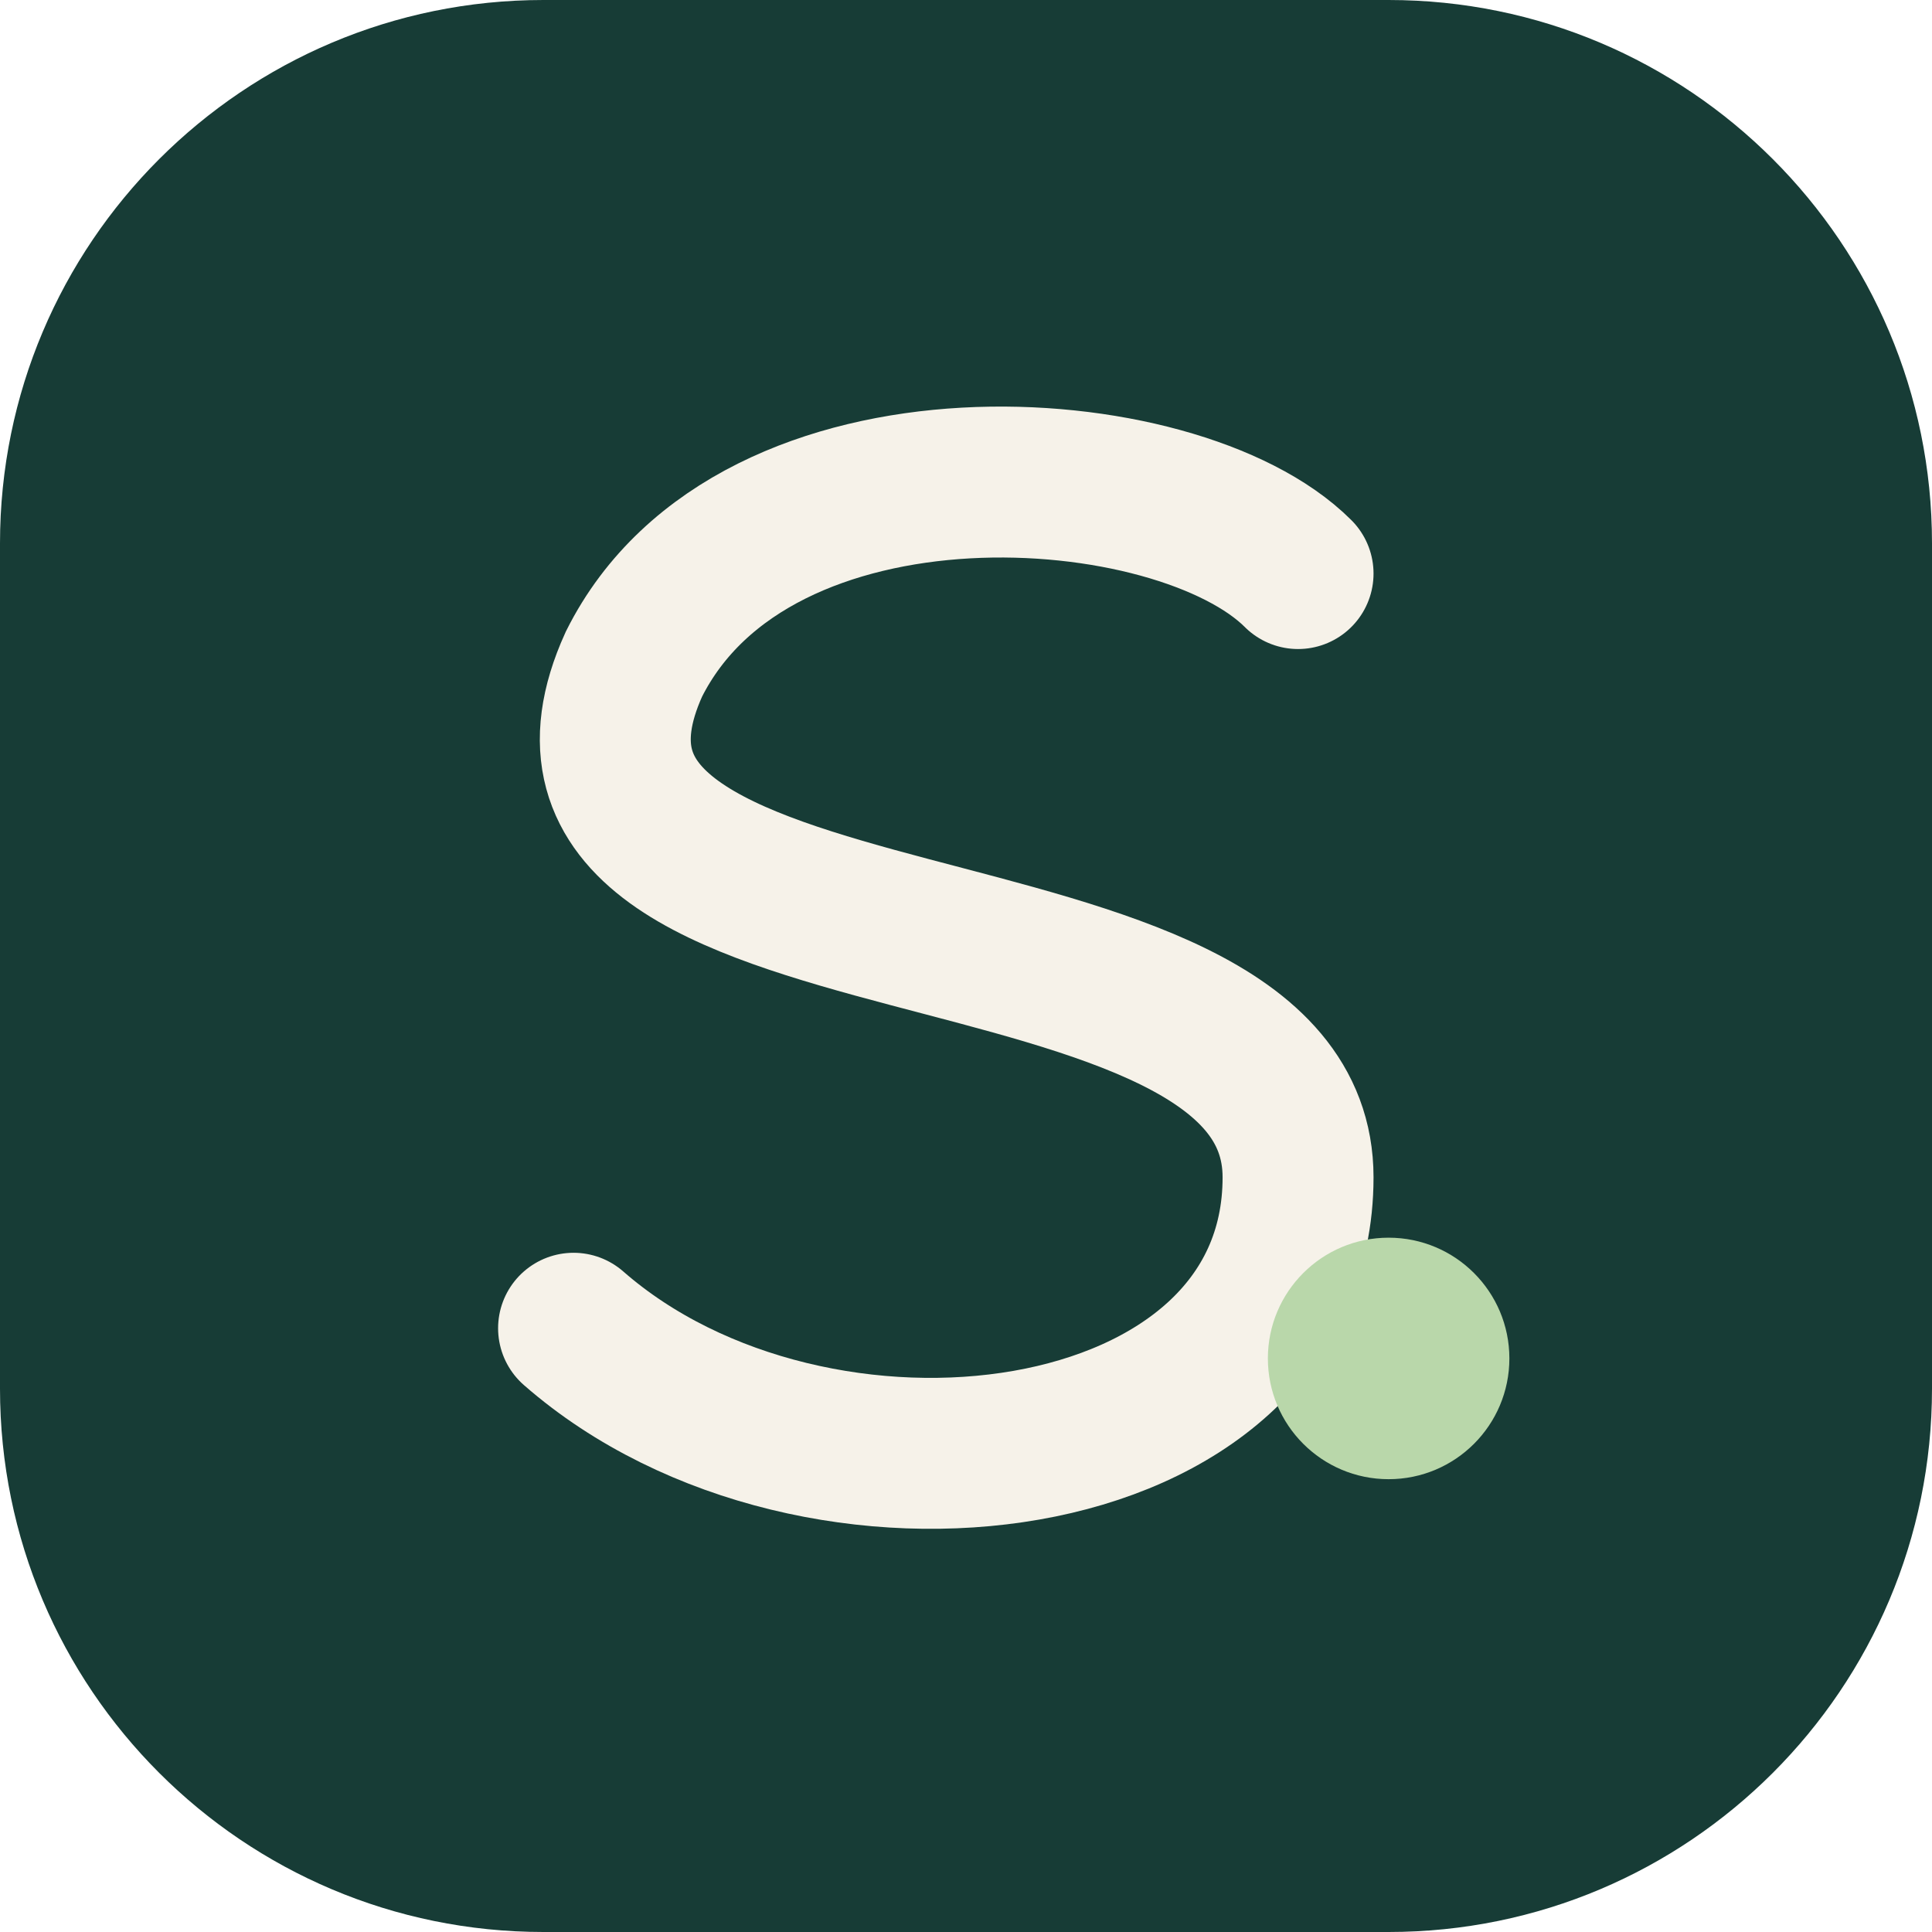
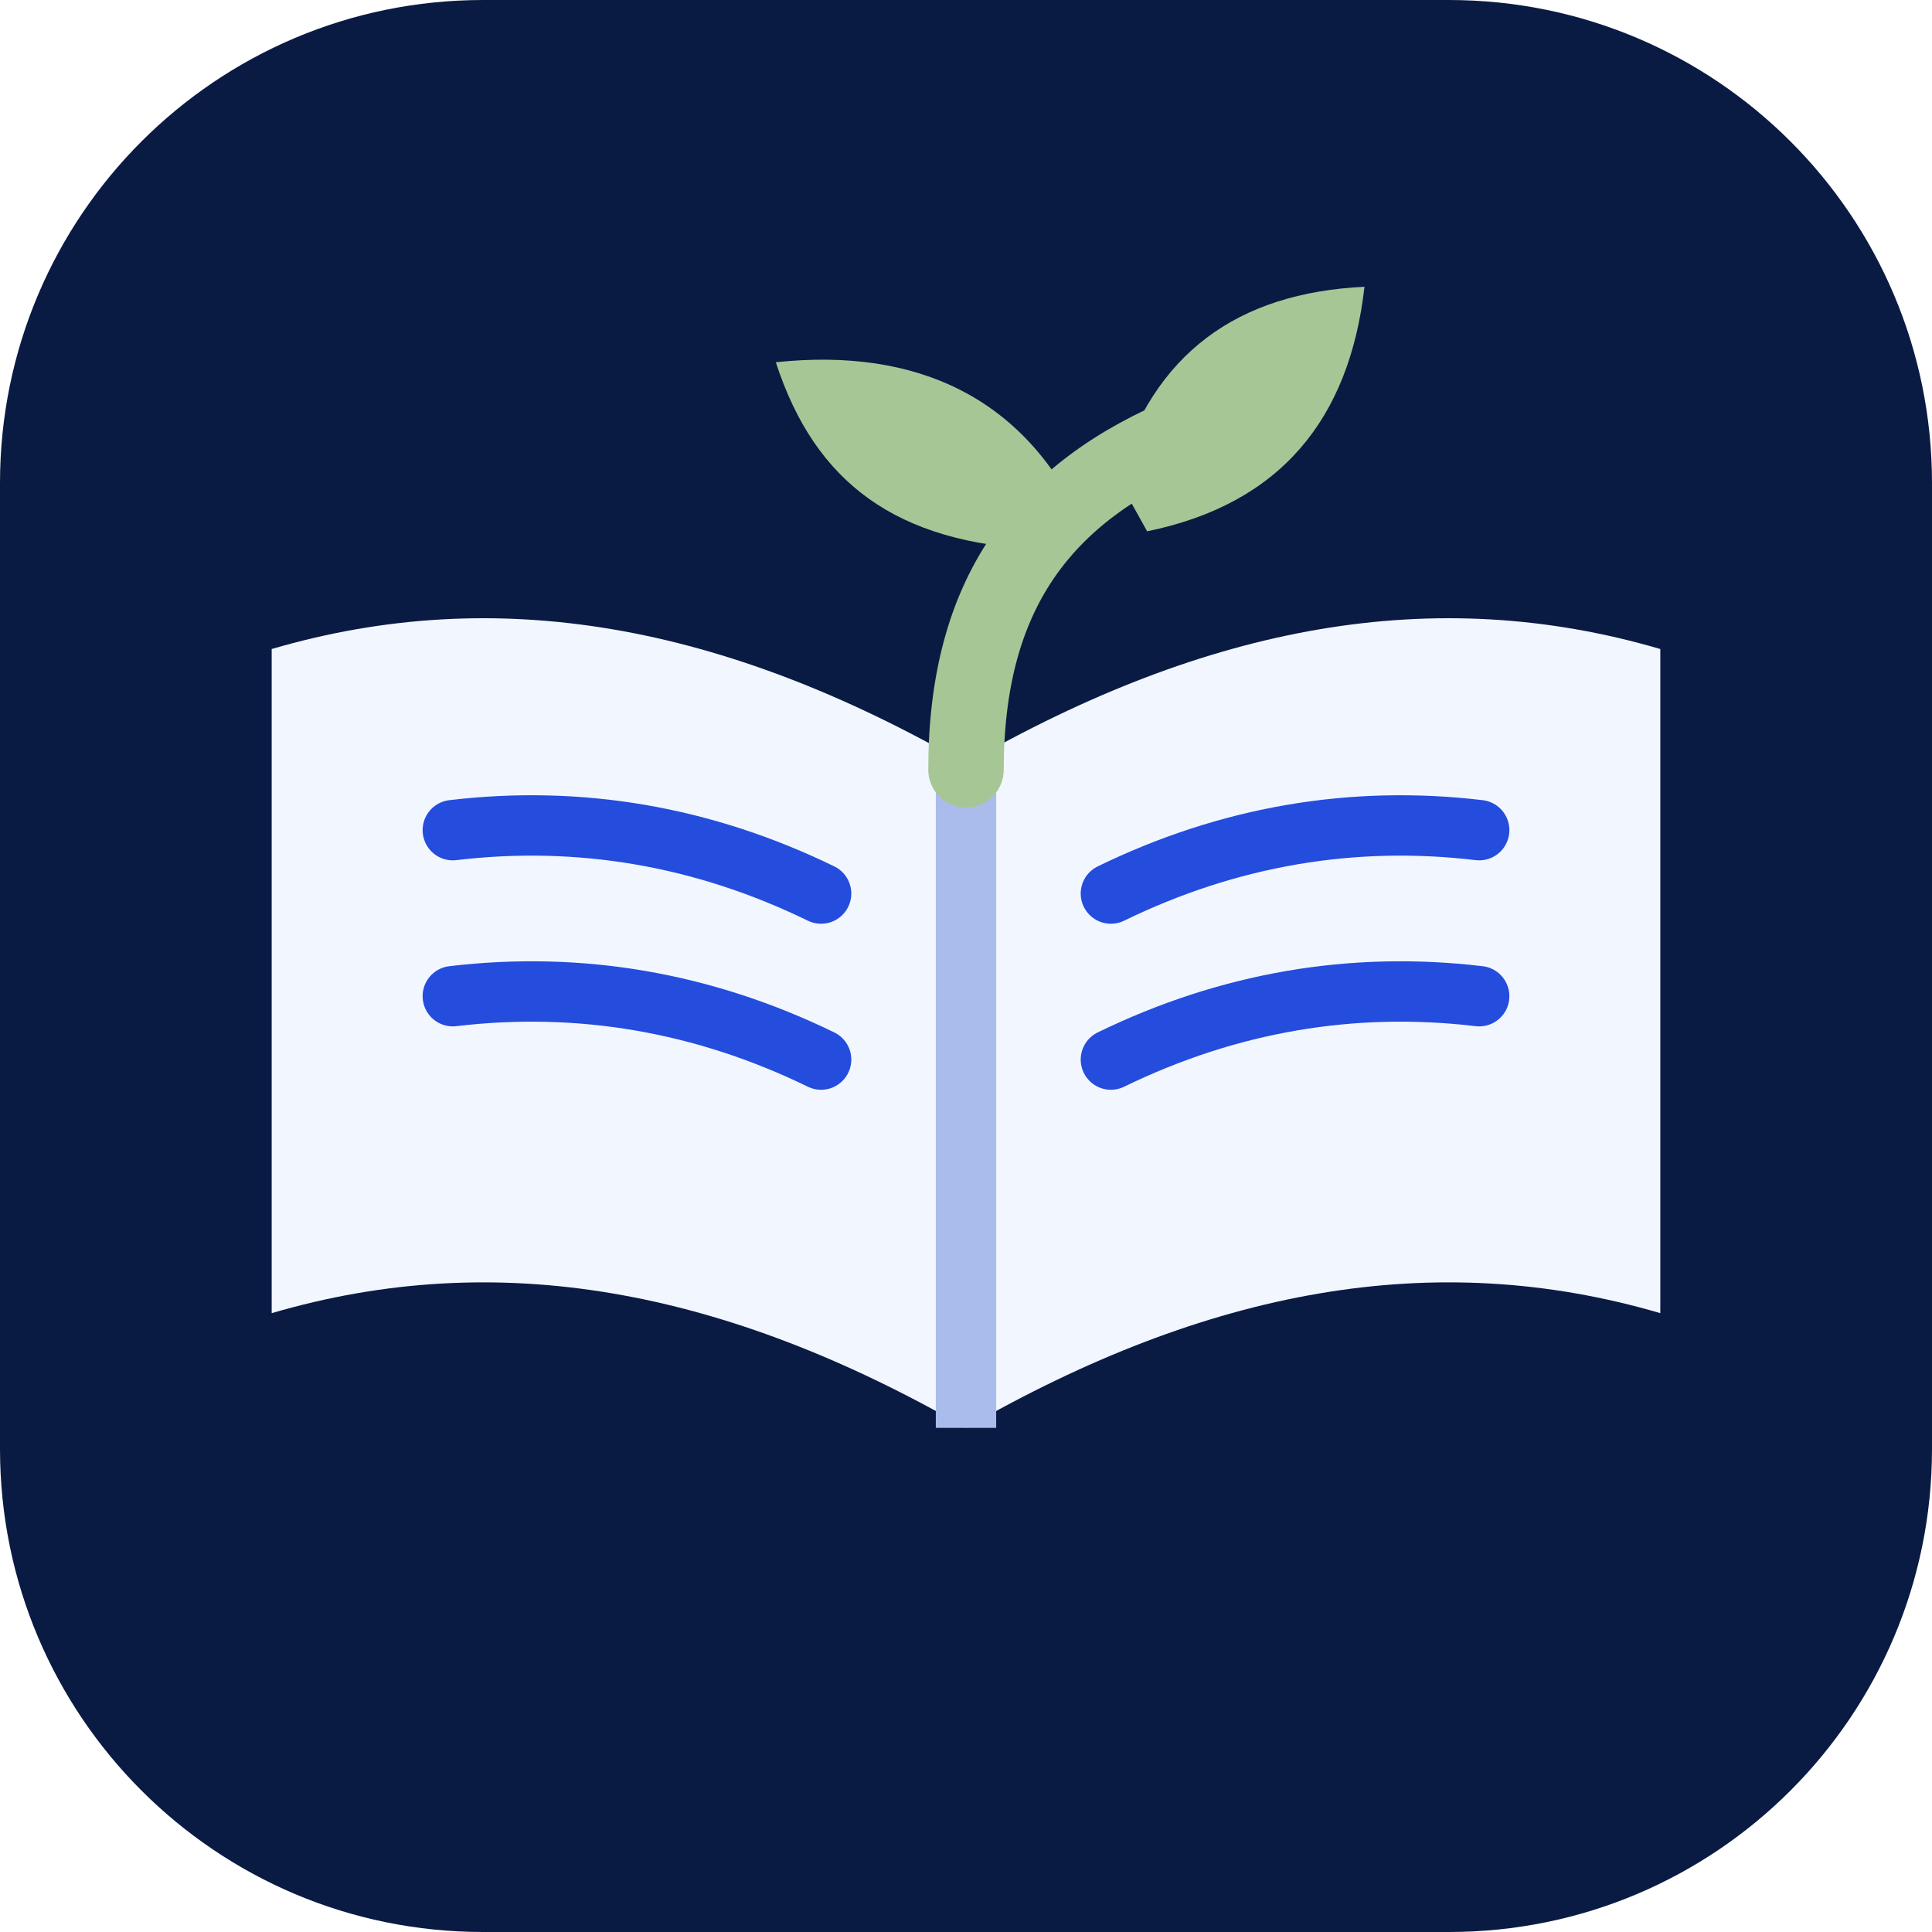
- <svg xmlns="http://www.w3.org/2000/svg" width="64" height="64" viewBox="0 0 64 64">
-   <rect width="64" height="64" rx="18" fill="#173c36" />
-   <path d="M43 19c-4-4-18-5-22 3-5 11 22 7 22 17 0 10-16 12-24 5" fill="none" stroke="#f6f2e9" stroke-width="5" stroke-linecap="round" />
-   <circle cx="46" cy="45" r="4" fill="#b9d7aa" />
+ <svg xmlns="http://www.w3.org/2000/svg" width="64" height="64" viewBox="0 0 64 64" fill="none">
+   <rect width="64" height="64" rx="16" fill="#0A1B43" />
+   <path d="M9 21.5c7.5-2.2 15-.8 23 3.8 8-4.6 15.5-6 23-3.8v22c-7.5-2.2-15-.8-23 3.8-8-4.6-15.5-6-23-3.8v-22Z" fill="#F2F6FF" />
+   <path d="M32 25.5v21.8" stroke="#A9BCEB" stroke-width="2" />
+   <path d="M15 27.5c4.2-.5 8.3.2 12.2 2.1M15 33c4.2-.5 8.3.2 12.2 2.1M49 27.5c-4.2-.5-8.3.2-12.2 2.1M49 33c-4.2-.5-8.3.2-12.2 2.1" stroke="#244CDD" stroke-width="2" stroke-linecap="round" />
+   <path d="M32 25.5c0-5.8 2.5-9.2 7.4-11.2" stroke="#A6C795" stroke-width="2.5" stroke-linecap="round" />
+   <path d="M34.5 18.2c-4.8-.2-7.5-2.2-8.8-6.2 4.7-.5 8.2 1.2 10.1 5.2M37 15.8c1.2-4.1 4-6.1 8.2-6.3-.5 4.4-2.8 7.2-7.2 8.1" fill="#A6C795" />
</svg>
